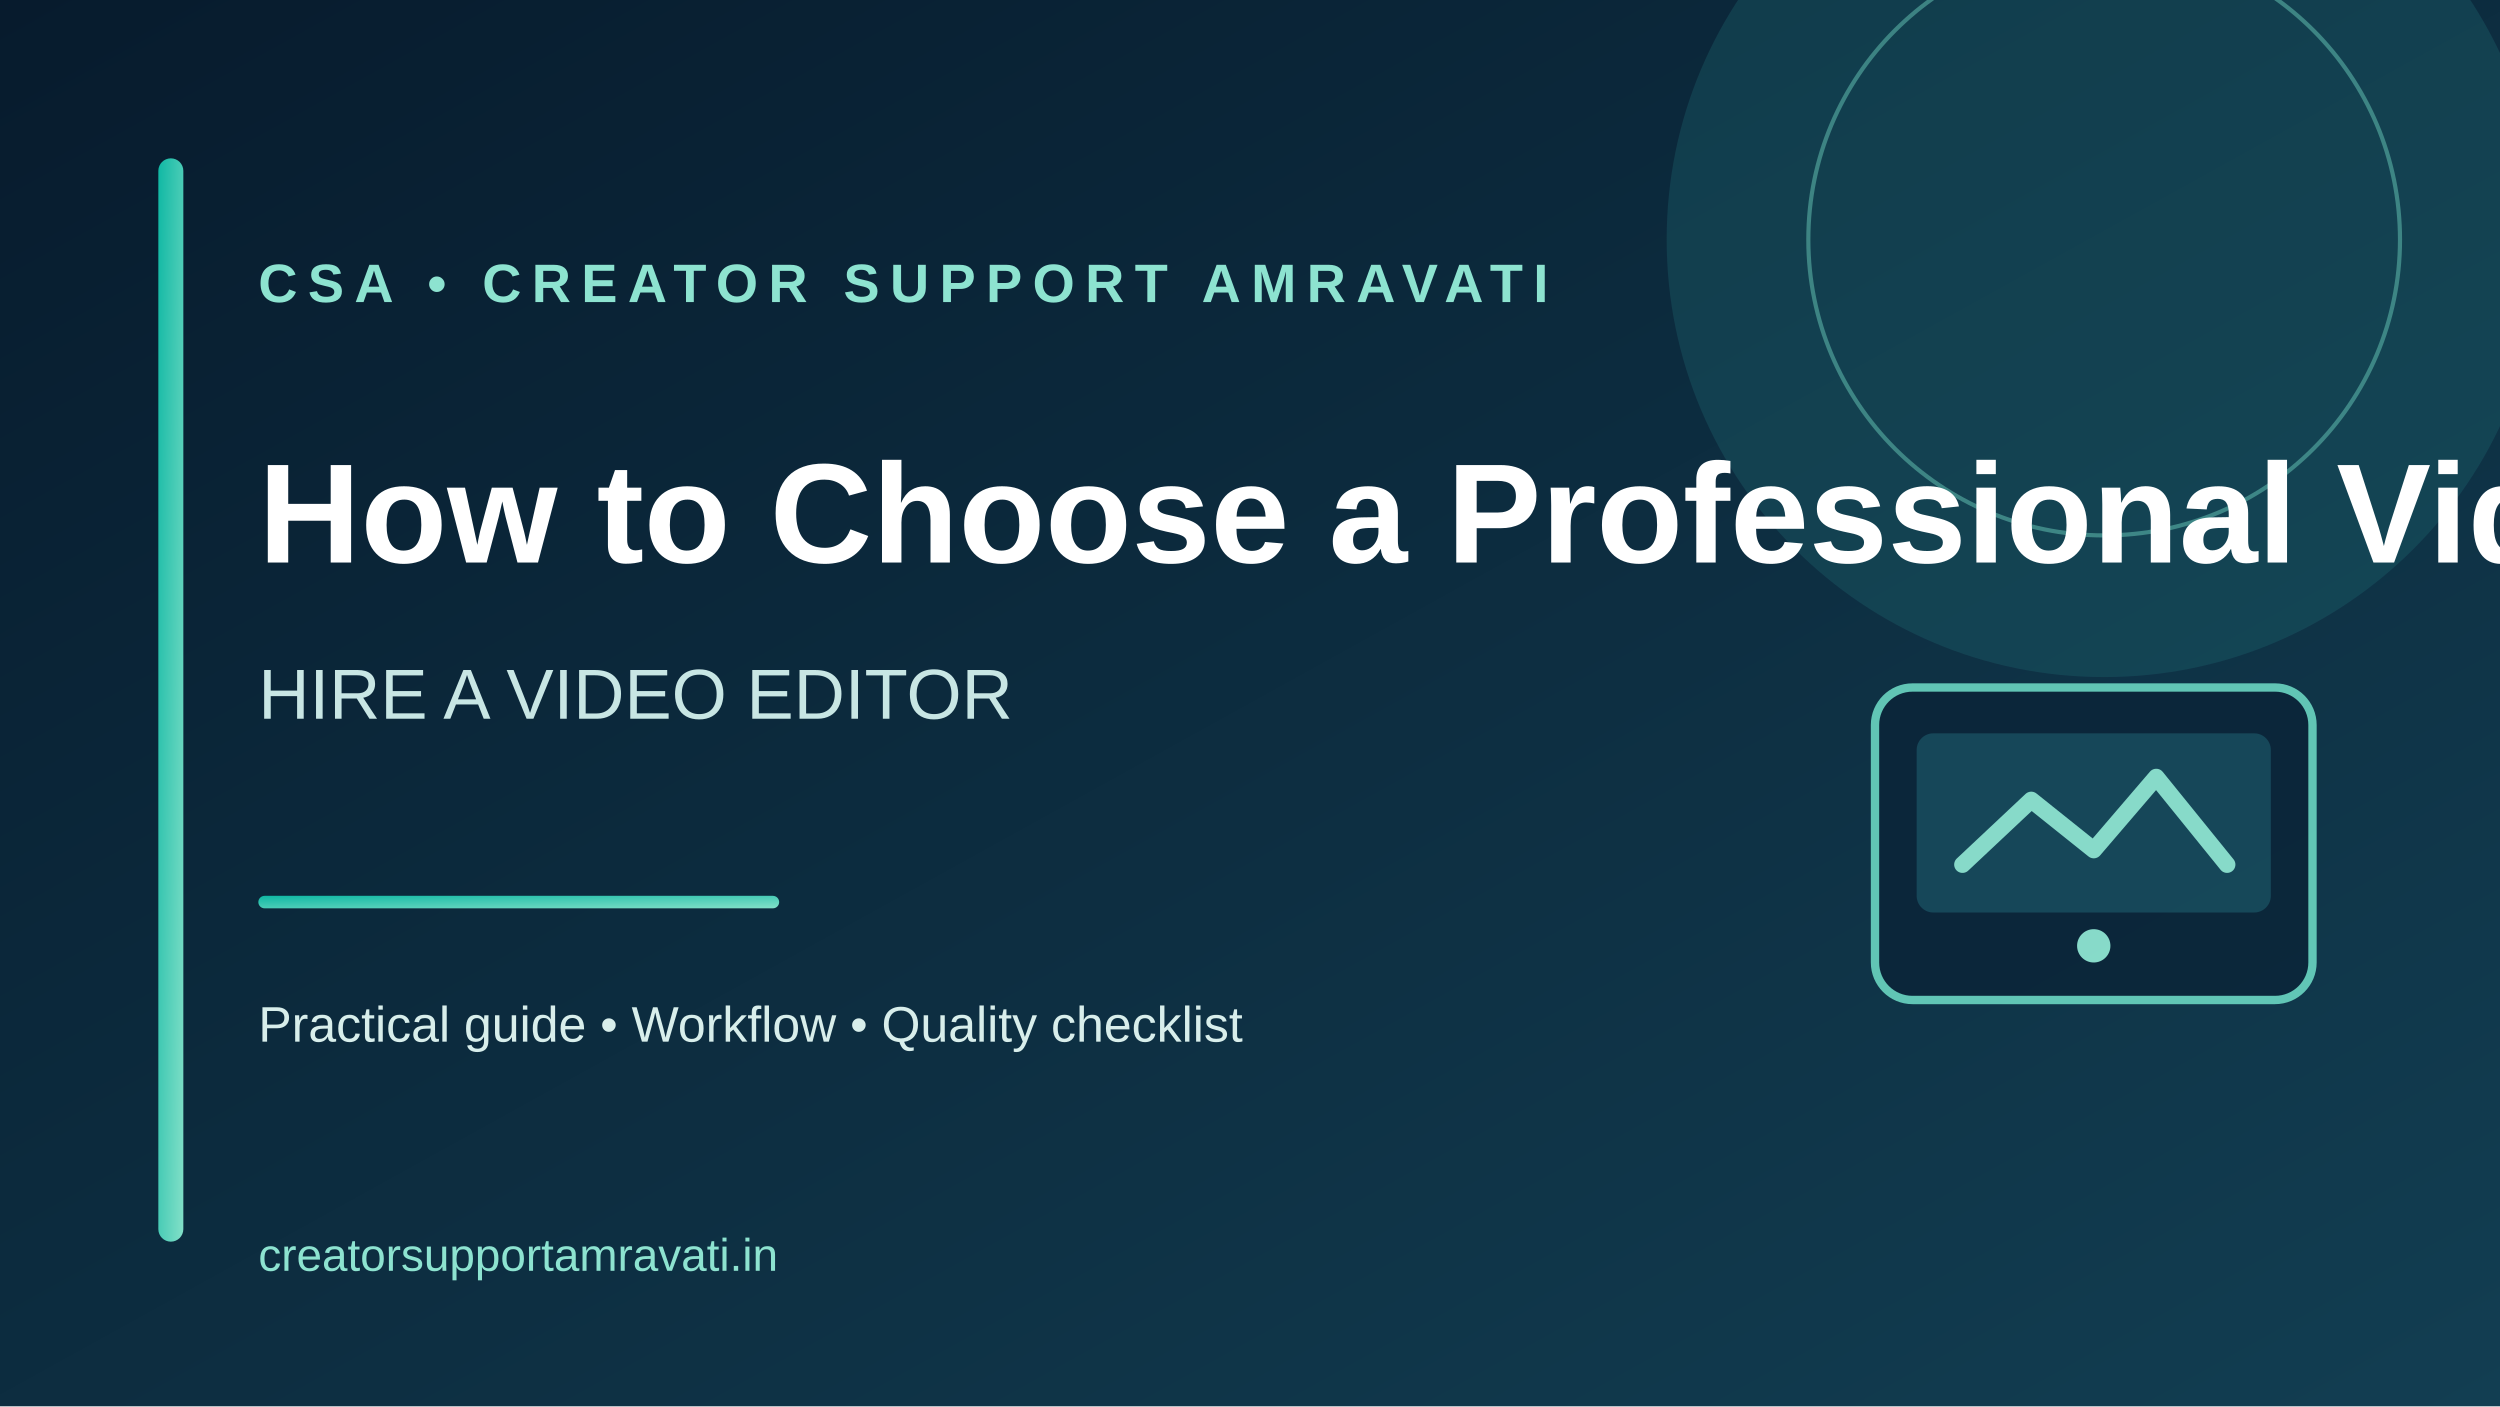
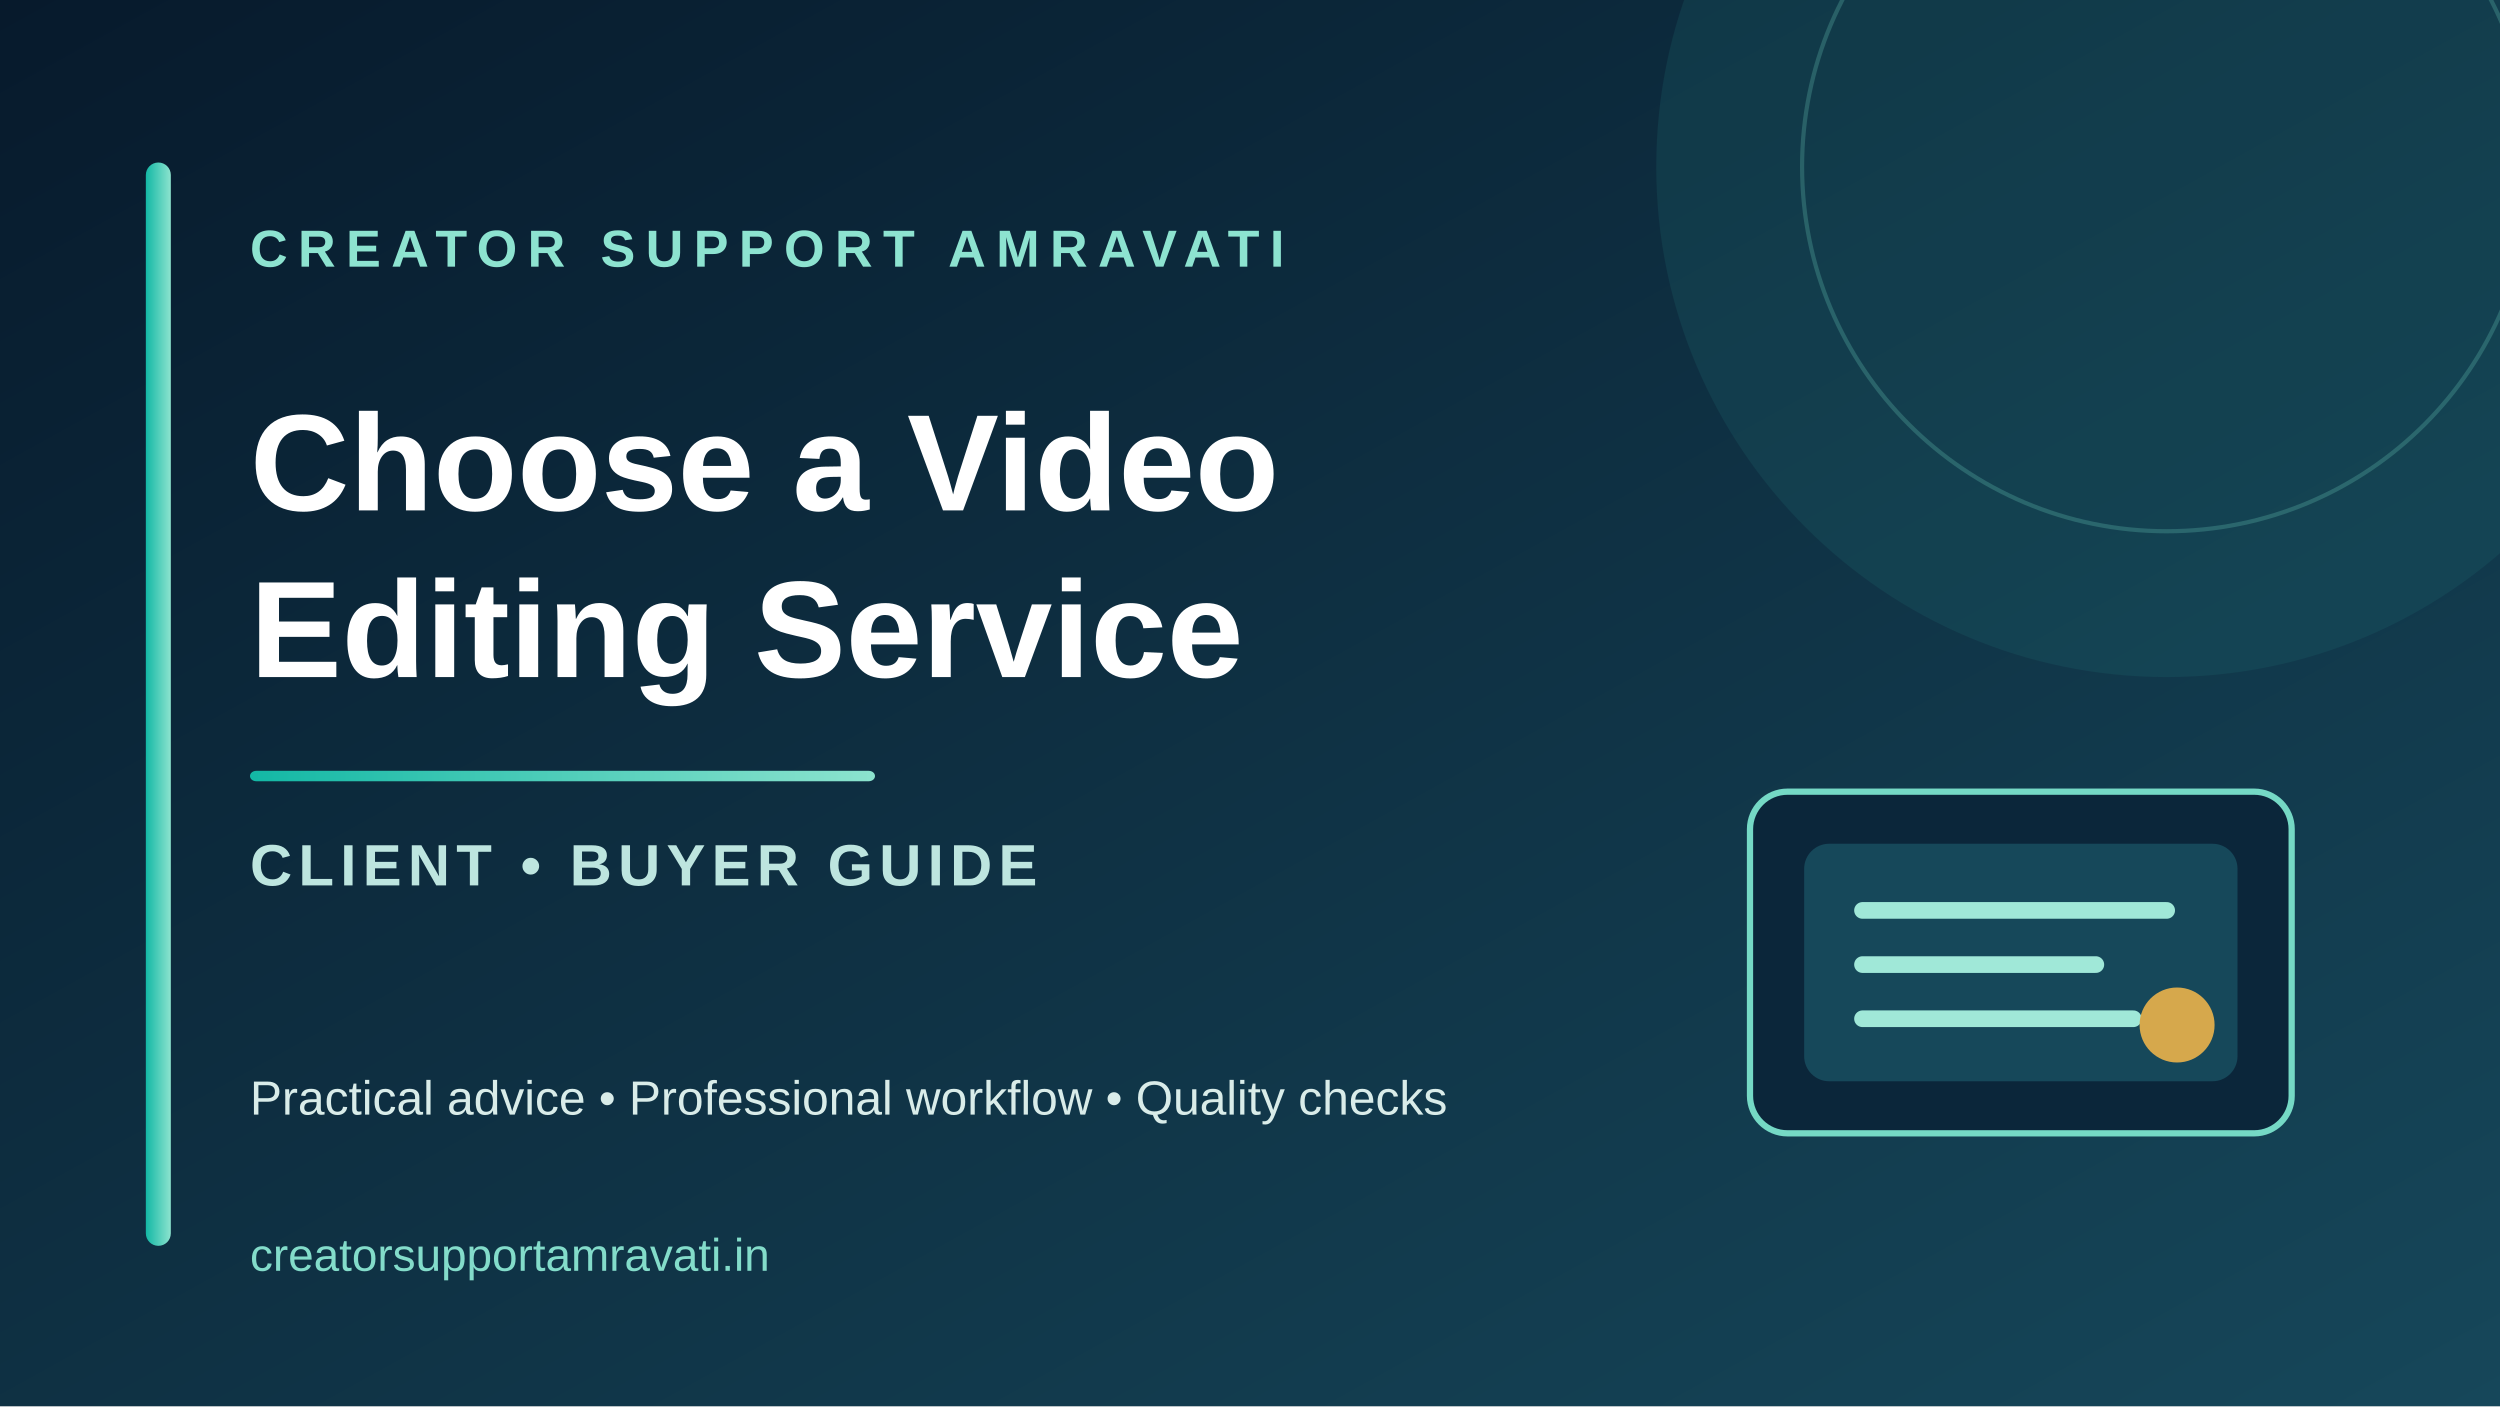
- <svg xmlns="http://www.w3.org/2000/svg" width="1200" height="675" viewBox="0 0 1200 675" role="img" aria-labelledby="t d">
+ <svg xmlns="http://www.w3.org/2000/svg" width="1200" height="675" viewBox="0 0 1200 675" role="img" aria-labelledby="title desc">
  <defs>
-     <linearGradient id="g" x1="0" y1="0" x2="1" y2="1">
-       <stop stop-color="#071b2d" />
-       <stop offset="1" stop-color="#123e52" />
+     <linearGradient id="bg" x1="0" y1="0" x2="1" y2="1">
+       <stop stop-color="#071a2c" />
+       <stop offset="1" stop-color="#16475a" />
    </linearGradient>
-     <linearGradient id="a" x1="0" y1="0" x2="1" y2="1">
-       <stop stop-color="#10b8a4" />
-       <stop offset="1" stop-color="#83e0c8" />
+     <linearGradient id="accent" x1="0" y1="0" x2="1" y2="0">
+       <stop stop-color="#13b8a5" />
+       <stop offset="1" stop-color="#8ce3ce" />
    </linearGradient>
  </defs>
-   <rect width="1200" height="675" fill="url(#g)" />
-   <circle cx="1010" cy="115" r="210" fill="#1e6670" opacity=".34" />
-   <circle cx="1010" cy="115" r="142" fill="none" stroke="#72d7c3" stroke-width="2" opacity=".45" />
-   <rect x="76" y="76" width="12" height="520" rx="6" fill="url(#a)" />
-   <text x="124" y="145" fill="#8de3d0" font-family="Arial,sans-serif" font-size="26" font-weight="700" letter-spacing="5">CSA • CREATOR SUPPORT AMRAVATI</text>
-   <text x="124" y="270" fill="#fff" font-family="Arial,sans-serif" font-size="68" font-weight="700">How to Choose a Professional Video Editing Service</text>
-   <text x="124" y="345" fill="#c8e6e4" font-family="Arial,sans-serif" font-size="34">HIRE A VIDEO EDITOR</text>
-   <rect x="124" y="430" width="250" height="6" rx="3" fill="url(#a)" />
-   <text x="124" y="500" fill="#d8eeeb" font-family="Arial,sans-serif" font-size="24">Practical guide • Workflow • Quality checklist</text>
-   <g transform="translate(900 330)" opacity=".95">
-     <rect x="0" y="0" width="210" height="150" rx="18" fill="#0b263a" stroke="#65cdbb" stroke-width="4" />
-     <rect x="20" y="22" width="170" height="86" rx="8" fill="#16485a" />
-     <path d="M42 85 L75 54 L105 78 L135 43 L169 85" fill="none" stroke="#8de3d0" stroke-width="8" stroke-linecap="round" stroke-linejoin="round" />
-     <circle cx="105" cy="124" r="8" fill="#8de3d0" />
+   <rect width="1200" height="675" fill="url(#bg)" />
+   <circle cx="1040" cy="80" r="245" fill="#1e6c70" opacity=".22" />
+   <circle cx="1040" cy="80" r="175" fill="none" stroke="#6fd4c0" stroke-width="2" opacity=".25" />
+   <rect x="70" y="78" width="12" height="520" rx="6" fill="url(#accent)" />
+   <text x="120" y="128" fill="#8de3d0" font-family="Arial,sans-serif" font-size="25" font-weight="700" letter-spacing="5">CREATOR SUPPORT AMRAVATI</text>
+   <text x="120" y="245" fill="#ffffff" font-family="Arial,sans-serif" font-size="66" font-weight="700">Choose a Video</text>
+   <text x="120" y="325" fill="#ffffff" font-family="Arial,sans-serif" font-size="66" font-weight="700">Editing Service</text>
+   <rect x="120" y="370" width="300" height="5" rx="3" fill="url(#accent)" />
+   <text x="120" y="425" fill="#bde5df" font-family="Arial,sans-serif" font-size="28" font-weight="600" letter-spacing="3">CLIENT • BUYER GUIDE</text>
+   <text x="120" y="535" fill="#d9ece9" font-family="Arial,sans-serif" font-size="23">Practical advice • Professional workflow • Quality checks</text>
+   <g transform="translate(840 380)">
+     <rect x="0" y="0" width="260" height="164" rx="18" fill="#0b263a" stroke="#75d9c5" stroke-width="3" />
+     <rect x="26" y="25" width="208" height="114" rx="12" fill="#16485a" />
+     <path d="M54 57h146M54 83h112M54 109h130" stroke="#a0e8d8" stroke-width="8" stroke-linecap="round" />
+     <circle cx="205" cy="112" r="18" fill="#d6a84c" />
  </g>
-   <text x="124" y="610" fill="#8de3d0" font-family="Arial,sans-serif" font-size="22">creatorsupportamravati.in</text>
+   <text x="120" y="610" fill="#83dcca" font-family="Arial,sans-serif" font-size="22">creatorsupportamravati.in</text>
</svg>
